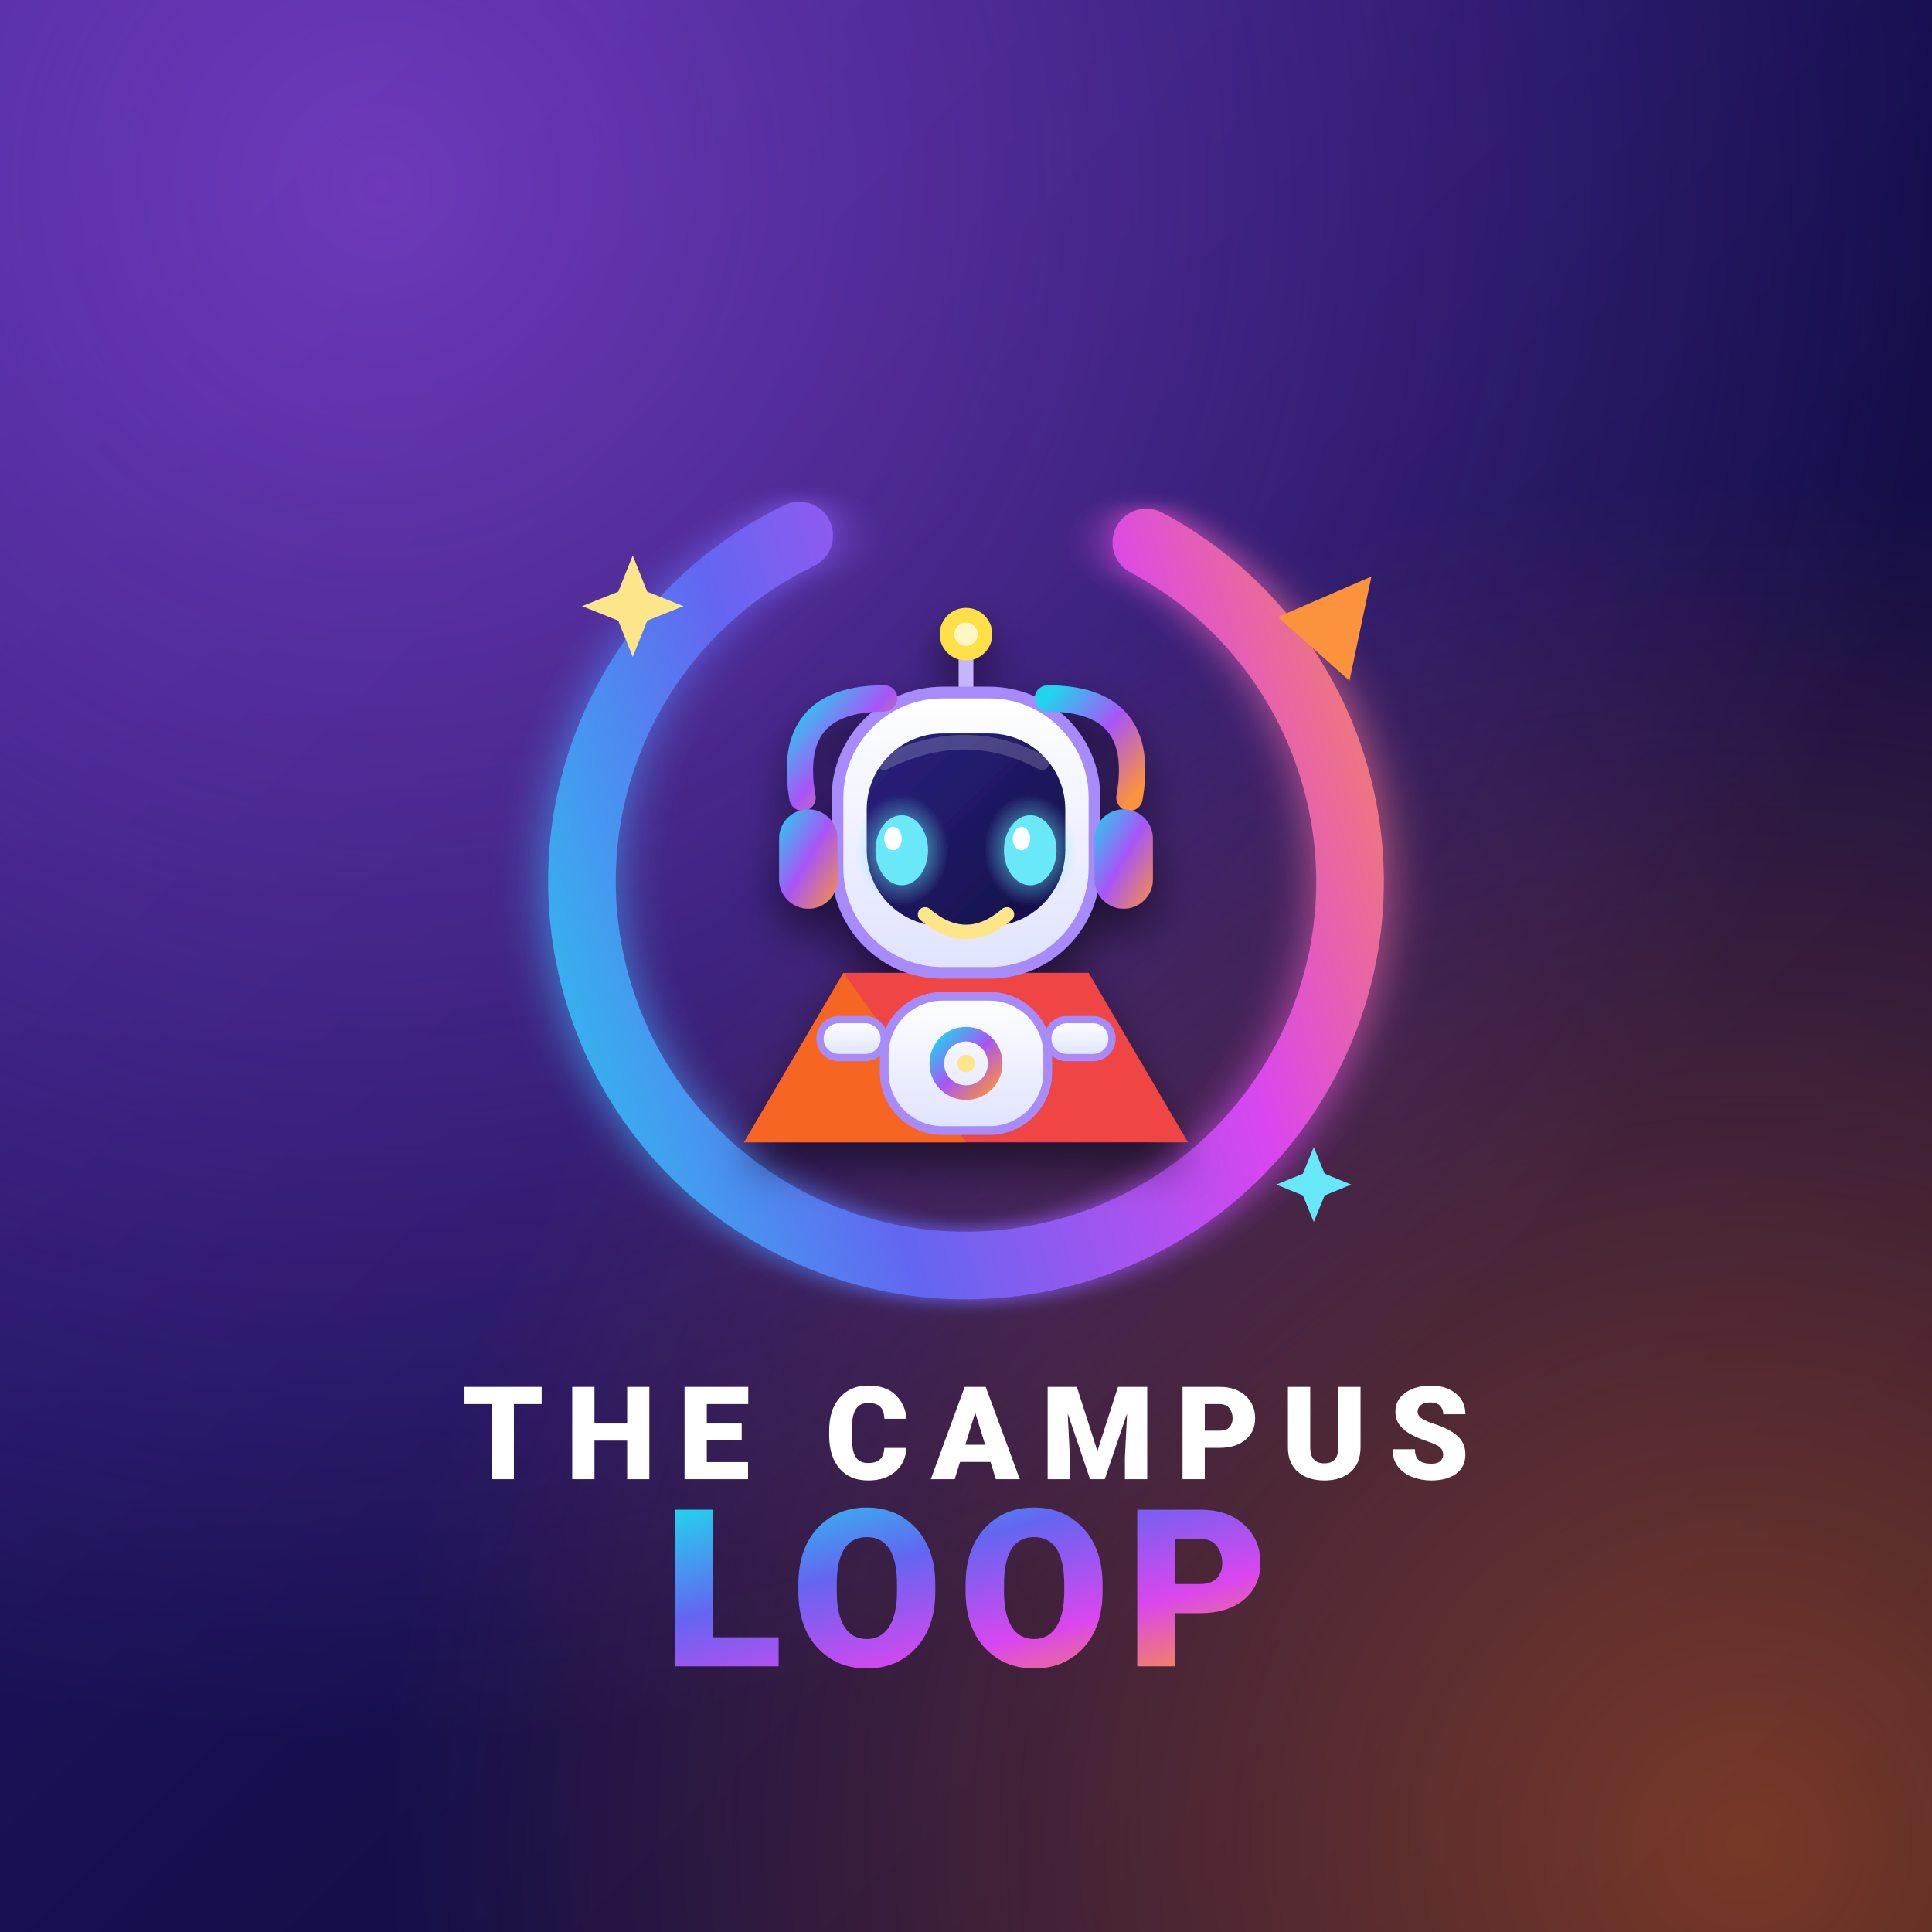
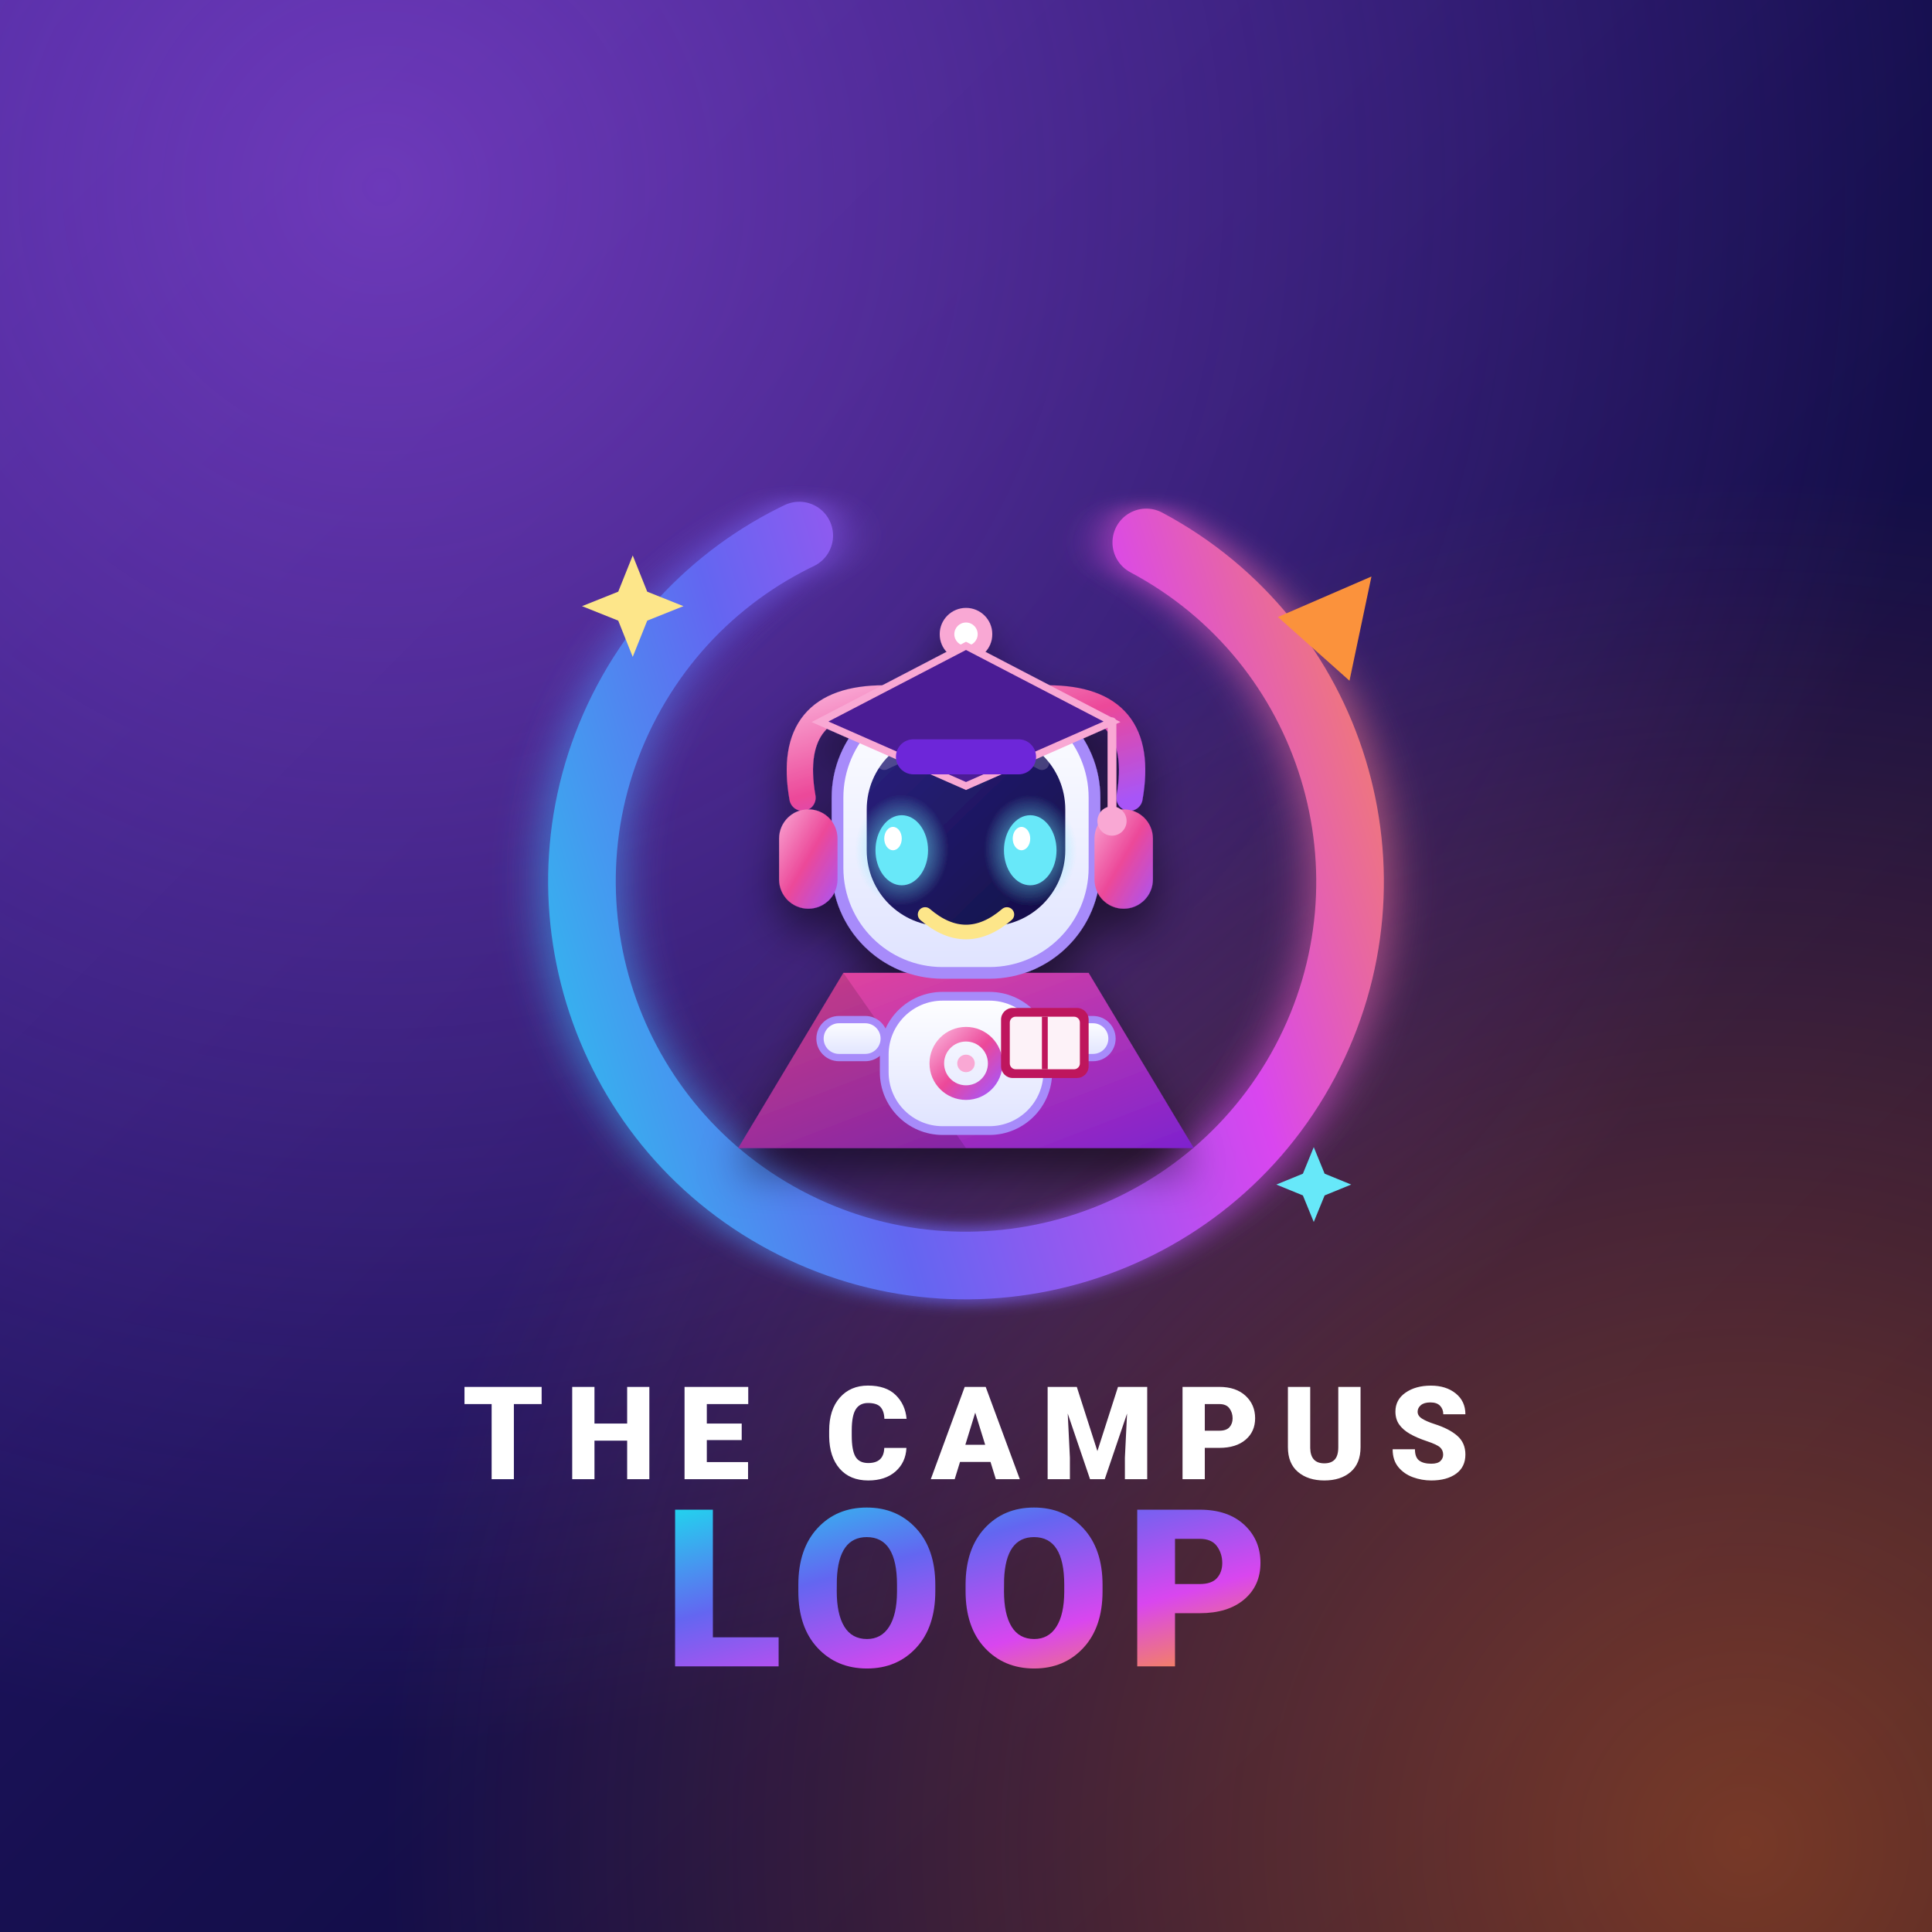
<svg xmlns="http://www.w3.org/2000/svg" viewBox="0 0 1024 1024" width="1024" height="1024">
  <defs>
    <linearGradient id="bg" x1="0" y1="0" x2="1" y2="1">
      <stop offset="0" stop-color="#2a1a7a" />
      <stop offset=".55" stop-color="#150f4d" />
      <stop offset="1" stop-color="#0b0830" />
    </linearGradient>
    <radialGradient id="glowA" cx=".2" cy=".1" r=".8">
      <stop offset="0" stop-color="#a855f7" stop-opacity=".55" />
      <stop offset="1" stop-color="#a855f7" stop-opacity="0" />
    </radialGradient>
    <radialGradient id="glowB" cx=".9" cy=".95" r=".7">
      <stop offset="0" stop-color="#f97316" stop-opacity=".45" />
      <stop offset="1" stop-color="#f97316" stop-opacity="0" />
    </radialGradient>
    <linearGradient id="ring" x1="0" y1="0" x2="1" y2="1">
      <stop offset="0" stop-color="#22d3ee" />
      <stop offset=".35" stop-color="#6366f1" />
      <stop offset=".7" stop-color="#d946ef" />
      <stop offset="1" stop-color="#fb923c" />
    </linearGradient>
    <linearGradient id="head" x1="0" y1="0" x2="0" y2="1">
      <stop offset="0" stop-color="#ffffff" />
      <stop offset="1" stop-color="#e0e7ff" />
    </linearGradient>
    <filter id="soft" x="-30%" y="-30%" width="160%" height="160%">
      <feGaussianBlur stdDeviation="14" />
    </filter>
    <filter id="drop" x="-30%" y="-30%" width="160%" height="160%">
      <feDropShadow dx="0" dy="14" stdDeviation="14" flood-color="#000" flood-opacity=".45" />
    </filter>
  </defs>
  <rect width="1024" height="1024" rx="0" fill="url(#bg)" />
  <rect width="1024" height="1024" rx="0" fill="url(#glowA)" />
  <rect width="1024" height="1024" rx="0" fill="url(#glowB)" />
  <g transform="translate(102.4 102.4) scale(.8)">
    <g transform="translate(512 392) scale(.8) translate(-512 -440)">
      <g id="mark">
        <circle cx="512" cy="520" r="318" fill="none" stroke="url(#ring)" stroke-width="64" stroke-linecap="round" stroke-dasharray="1700 300" transform="rotate(-62 512 520)" filter="url(#soft)" opacity=".7" />
        <circle cx="512" cy="520" r="318" fill="none" stroke="url(#ring)" stroke-width="56" stroke-linecap="round" stroke-dasharray="1700 300" transform="rotate(-62 512 520)" />
        <path d="M770 306 L842 262 L836 350 Z" fill="#fb923c" transform="rotate(8 806 306)" />
        <svg x="270" y="262" width="484" height="532" viewBox="0 0 200 220" overflow="visible">
          <defs>
-             <linearGradient id="hhd6" x1="0" y1="0" x2="0" y2="1">
+             <linearGradient id="hhd3" x1="0" y1="0" x2="0" y2="1">
              <stop offset="0" stop-color="#fff" />
              <stop offset="1" stop-color="#dfe3ff" />
            </linearGradient>
-             <linearGradient id="hvs6" x1="0" y1="0" x2="1" y2="1">
+             <linearGradient id="hvs3" x1="0" y1="0" x2="1" y2="1">
              <stop offset="0" stop-color="#2b2380" />
              <stop offset="1" stop-color="#120d45" />
            </linearGradient>
-             <linearGradient id="hrg6" x1="0" y1="0" x2="1" y2="1">
-               <stop offset="0" stop-color="#22d3ee" />
-               <stop offset=".5" stop-color="#a855f7" />
-               <stop offset="1" stop-color="#fb923c" />
+             <linearGradient id="hph3" x1="0" y1="0" x2="1" y2="1">
+               <stop offset="0" stop-color="#f9a8d4" />
+               <stop offset=".5" stop-color="#ec4899" />
+               <stop offset="1" stop-color="#a855f7" />
            </linearGradient>
-             <radialGradient id="horb6" cx=".35" cy=".3" r=".8">
-               <stop offset="0" stop-color="#f5d0fe" />
-               <stop offset=".45" stop-color="#a855f7" />
-               <stop offset="1" stop-color="#1e1b6b" />
-             </radialGradient>
-             <radialGradient id="hgl6" cx=".5" cy=".5" r=".5">
+             <linearGradient id="hcp3" x1="0" y1="0" x2="1" y2="1">
+               <stop offset="0" stop-color="#ec4899" />
+               <stop offset="1" stop-color="#7e22ce" />
+             </linearGradient>
+             <radialGradient id="hgl3" cx=".5" cy=".5" r=".5">
              <stop offset="0" stop-color="#67e8f9" stop-opacity=".9" />
              <stop offset="1" stop-color="#67e8f9" stop-opacity="0" />
            </radialGradient>
-             <filter id="hsh6" x="-30%" y="-30%" width="160%" height="170%">
+             <filter id="hsh3" x="-30%" y="-30%" width="160%" height="170%">
              <feDropShadow dx="0" dy="8" stdDeviation="7" flood-color="#000" flood-opacity=".5" />
            </filter>
          </defs>
-           <g filter="url(#hsh6)">
-             <path d="M58 138 L24 196 L176 196 L142 138 Z" fill="#ef4444" />
-             <path d="M58 138 L24 196 L100 196 Z" fill="#f97316" opacity=".7" />
+           <g filter="url(#hsh3)">
+             <path d="M58 138 L22 198 L178 198 L142 138 Z" fill="url(#hcp3)" />
+             <path d="M58 138 L22 198 L100 198 Z" fill="#000" opacity=".14" />
            <line x1="100" y1="26" x2="100" y2="42" stroke="#c4b5fd" stroke-width="5" stroke-linecap="round" />
-             <circle cx="100" cy="22" r="9" fill="#fde047" />
-             <circle cx="100" cy="22" r="4" fill="#fff7c2" />
-             <rect x="56" y="42" width="88" height="96" rx="36" fill="url(#hhd6)" stroke="#a78bfa" stroke-width="4" />
-             <rect x="66" y="56" width="68" height="66" rx="26" fill="url(#hvs6)" />
+             <circle cx="100" cy="22" r="9" fill="#f9a8d4" />
+             <circle cx="100" cy="22" r="4" fill="#fff" />
+             <rect x="56" y="42" width="88" height="96" rx="36" fill="url(#hhd3)" stroke="#a78bfa" stroke-width="4" />
+             <rect x="66" y="56" width="68" height="66" rx="26" fill="url(#hvs3)" />
            <path d="M72 66 q28 -14 54 0" fill="none" stroke="#fff" stroke-opacity=".18" stroke-width="5" stroke-linecap="round" />
-             <ellipse cx="78" cy="96" rx="16" ry="19" fill="url(#hgl6)" />
-             <ellipse cx="122" cy="96" rx="16" ry="19" fill="url(#hgl6)" />
+             <ellipse cx="78" cy="96" rx="16" ry="19" fill="url(#hgl3)" />
+             <ellipse cx="122" cy="96" rx="16" ry="19" fill="url(#hgl3)" />
            <ellipse cx="78" cy="96" rx="9" ry="12" fill="#67e8f9" />
            <ellipse cx="122" cy="96" rx="9" ry="12" fill="#67e8f9" />
-             <ellipse cx="75" cy="92" rx="3.0" ry="4.0" fill="#fff" />
-             <ellipse cx="119" cy="92" rx="3.0" ry="4.0" fill="#fff" />
+             <ellipse cx="75" cy="92" rx="3" ry="4" fill="#fff" />
+             <ellipse cx="119" cy="92" rx="3" ry="4" fill="#fff" />
            <path d="M86 118 q14 12 28 0" fill="none" stroke="#fde68a" stroke-width="5" stroke-linecap="round" />
-             <rect x="72" y="146" width="56" height="46" rx="20" fill="url(#hhd6)" stroke="#a78bfa" stroke-width="3" />
-             <circle cx="100" cy="169" r="10" fill="none" stroke="url(#hrg6)" stroke-width="5" />
-             <circle cx="100" cy="169" r="3" fill="#fde68a" />
-             <rect x="50" y="154" width="22" height="13" rx="6.5" fill="url(#hhd6)" stroke="#a78bfa" stroke-width="2.5" />
-             <rect x="128" y="154" width="22" height="13" rx="6.5" fill="url(#hhd6)" stroke="#a78bfa" stroke-width="2.5" />
-             <path d="M44 78 q-6 -34 28 -34" fill="none" stroke="url(#hrg6)" stroke-width="9" stroke-linecap="round" />
-             <path d="M156 78 q6 -34 -28 -34" fill="none" stroke="url(#hrg6)" stroke-width="9" stroke-linecap="round" />
-             <rect x="36" y="82" width="20" height="34" rx="10" fill="url(#hrg6)" />
-             <rect x="144" y="82" width="20" height="34" rx="10" fill="url(#hrg6)" />
+             <rect x="72" y="146" width="56" height="46" rx="20" fill="url(#hhd3)" stroke="#a78bfa" stroke-width="3" />
+             <circle cx="100" cy="169" r="10" fill="none" stroke="url(#hph3)" stroke-width="5" />
+             <circle cx="100" cy="169" r="3" fill="#f9a8d4" />
+             <rect x="50" y="154" width="22" height="13" rx="6.5" fill="url(#hhd3)" stroke="#a78bfa" stroke-width="2.5" />
+             <rect x="128" y="154" width="22" height="13" rx="6.5" fill="url(#hhd3)" stroke="#a78bfa" stroke-width="2.5" />
+             <g transform="translate(112 150)">
+               <rect width="30" height="24" rx="4" fill="#be185d" />
+               <rect x="3" y="3" width="24" height="18" rx="2" fill="#fdf2f8" />
+               <path d="M15 3 v18" stroke="#be185d" stroke-width="2" />
+             </g>
+             <path d="M44 78 q-6 -34 28 -34 M156 78 q6 -34 -28 -34" fill="none" stroke="url(#hph3)" stroke-width="9" stroke-linecap="round" />
+             <rect x="36" y="82" width="20" height="34" rx="10" fill="url(#hph3)" />
+             <rect x="144" y="82" width="20" height="34" rx="10" fill="url(#hph3)" />
+             <path d="M50 52 L100 26 L150 52 L100 74 Z" fill="#4c1d95" stroke="#f9a8d4" stroke-width="2.5" />
+             <rect x="76" y="58" width="48" height="12" rx="6" fill="#6d28d9" />
+             <path d="M150 52 L150 82" stroke="#f9a8d4" stroke-width="3" stroke-linecap="round" />
+             <circle cx="150" cy="86" r="5" fill="#f9a8d4" />
          </g>
        </svg>
        <path d="M236 250 l12 30 30 12 -30 12 -12 30 -12 -30 -30 -12 30 -12z" fill="#fde68a" />
        <path d="M800 740 l9 22 22 9 -22 9 -9 22 -9 -22 -22 -9 22 -9z" fill="#67e8f9" />
      </g>
    </g>
    <g font-family="'Segoe UI',Roboto,'Helvetica Neue',Arial,sans-serif" text-anchor="middle" font-weight="900">
      <text x="512" y="852" font-size="86" letter-spacing="14" fill="#ffffff">THE CAMPUS</text>
      <text x="512" y="976" font-size="146" letter-spacing="10" fill="url(#ring)">LOOP</text>
    </g>
  </g>
</svg>
